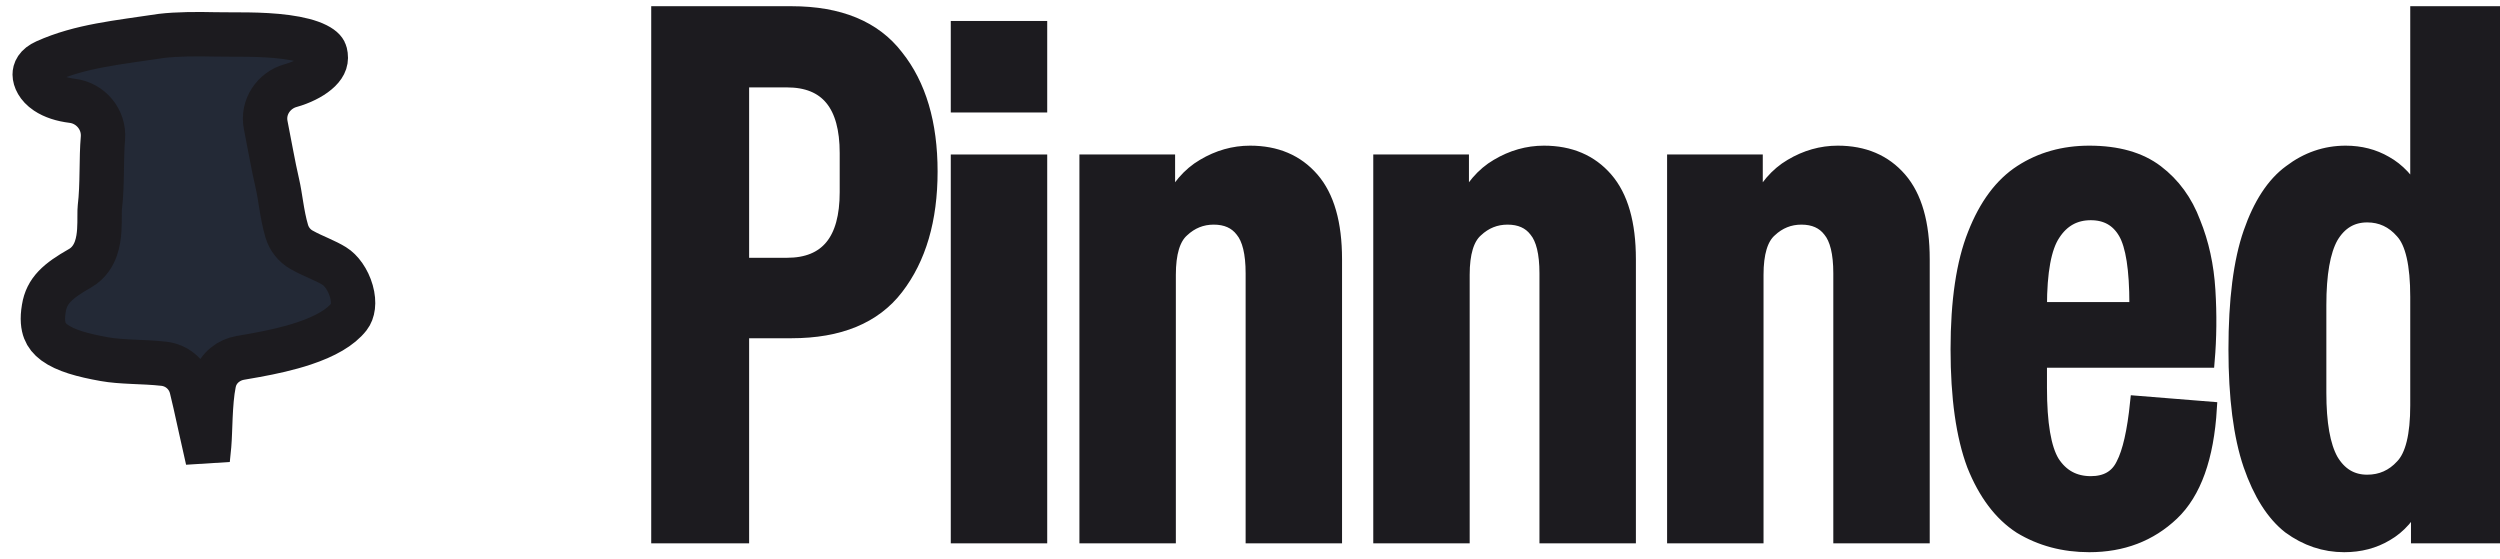
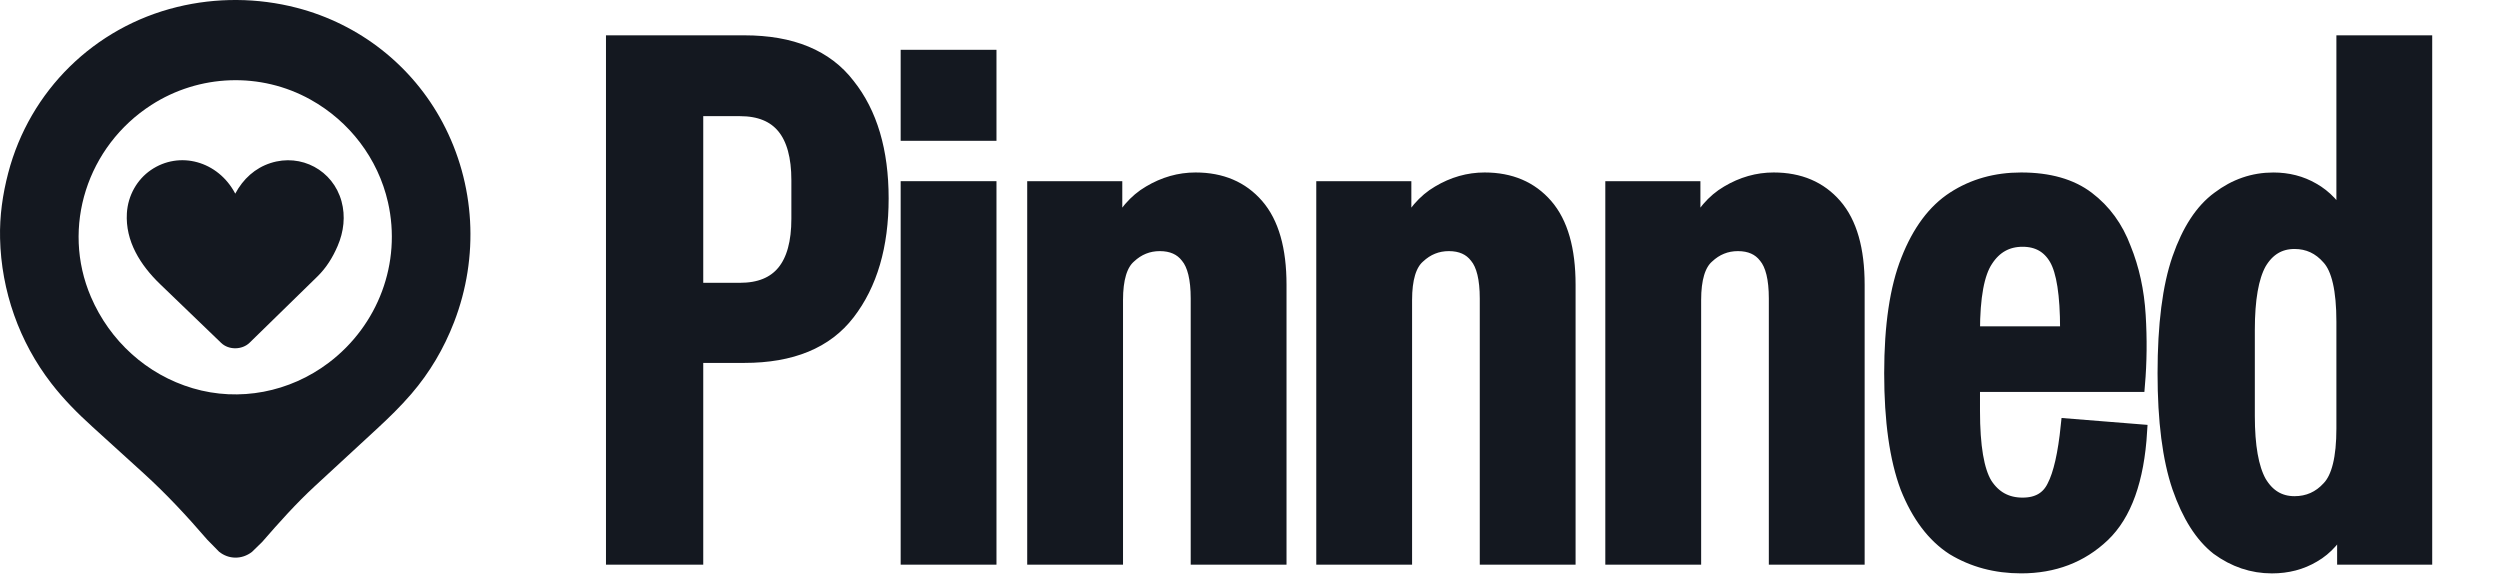
- <svg xmlns="http://www.w3.org/2000/svg" width="112.642" height="25.16" viewBox="0 0 112.642 25.16" fill="none">
-   <g transform="translate(8.821 12.58) rotate(-4) translate(-8 -12.0533)">
-     <path d="M7.229 1.009C7.922 0.976 8.814 1.033 9.631 1.11C10.452 1.188 11.684 1.217 12.841 1.456C13.409 1.574 13.863 1.726 14.169 1.908C14.465 2.084 14.517 2.219 14.529 2.293C14.582 2.601 14.489 2.826 14.219 3.058C13.948 3.289 13.533 3.483 13.062 3.606L12.856 3.653C12.116 3.809 11.518 4.512 11.629 5.359C11.736 6.177 11.831 7.153 11.972 8.037C12.017 8.322 12.04 8.627 12.075 9.007C12.108 9.365 12.15 9.779 12.241 10.184C12.322 10.541 12.537 10.861 12.852 11.068C13.114 11.242 13.407 11.394 13.635 11.517C13.881 11.65 14.087 11.766 14.271 11.899C14.557 12.103 14.845 12.548 14.956 13.082C15.067 13.617 14.958 14.012 14.771 14.22C14.36 14.679 13.635 15.03 12.662 15.28C11.948 15.464 11.184 15.575 10.458 15.656L9.747 15.73C9.252 15.78 8.737 16.091 8.528 16.651L8.491 16.766C8.362 17.227 8.286 17.792 8.229 18.277C8.169 18.804 8.131 19.231 8.079 19.563C8.045 19.777 8.006 19.992 7.969 20.206C7.827 19.307 7.692 18.349 7.581 17.631L7.465 16.921L7.44 16.811C7.298 16.269 6.856 15.857 6.301 15.754C5.827 15.666 5.317 15.614 4.879 15.563C4.419 15.509 4.011 15.453 3.642 15.36C2.672 15.117 1.912 14.848 1.452 14.459C1.245 14.283 1.12 14.099 1.056 13.89C0.99 13.676 0.964 13.359 1.08 12.885L1.082 12.876C1.264 12.1 1.789 11.697 2.833 11.197C3.264 10.991 3.491 10.63 3.609 10.355C3.728 10.079 3.784 9.789 3.815 9.56C3.848 9.325 3.863 9.085 3.876 8.907C3.891 8.702 3.9 8.597 3.911 8.539C4.013 8.014 4.066 7.443 4.111 6.92C4.158 6.377 4.198 5.883 4.269 5.431C4.401 4.585 3.824 3.806 3.013 3.648C2.548 3.557 2.161 3.402 1.866 3.174C1.498 2.889 1.391 2.556 1.404 2.347C1.415 2.189 1.498 1.957 1.929 1.799C3.559 1.2 5.253 1.17 7.229 1.009Z" fill="#232936" stroke="#1C1B1F" stroke-width="2" />
+ <svg xmlns="http://www.w3.org/2000/svg" width="120" height="28" viewBox="0 0 120 28" fill="none">
+   <g>
+     <path d="M12.094 26.492C11.61 26.864 10.976 26.855 10.514 26.481L9.945 25.901C8.98 24.78 7.99 23.714 6.892 22.716L4.427 20.477C3.714 19.83 3.058 19.17 2.465 18.403C0.923 16.409 0.061 13.965 0.003 11.441C-0.022 10.362 0.127 9.327 0.394 8.305C1.427 4.351 4.529 1.306 8.501 0.336C10.38 -0.124 12.366 -0.113 14.25 0.376C17.256 1.157 19.785 3.142 21.242 5.875C22.819 8.835 23.004 12.333 21.796 15.462C21.306 16.729 20.631 17.877 19.745 18.907C19.218 19.519 18.669 20.051 18.075 20.6L15.117 23.33C14.204 24.174 13.398 25.078 12.586 26.012L12.094 26.492ZM15.773 17.416C18.154 15.616 19.282 12.619 18.623 9.71C18.147 7.613 16.78 5.823 14.9 4.778C12.507 3.447 9.562 3.557 7.262 5.04C4.197 7.015 2.924 10.896 4.365 14.252C5.272 16.364 7.044 17.982 9.252 18.636C11.49 19.299 13.906 18.826 15.773 17.416Z" fill="#141820" />
+     <path d="M15.231 13.276L11.98 16.451C11.627 16.797 10.982 16.813 10.616 16.46L7.687 13.64C6.737 12.725 6.01 11.576 6.09 10.233C6.141 9.372 6.589 8.612 7.237 8.166C8.607 7.222 10.47 7.727 11.292 9.295C11.671 8.587 12.244 8.066 12.988 7.826C14.454 7.353 15.985 8.172 16.393 9.663C16.588 10.374 16.503 11.12 16.205 11.81C15.973 12.347 15.672 12.846 15.231 13.276Z" fill="#141820" />
  </g>
-   <g transform="translate(29.342 0.28)">
-     <path d="M0.3 23.901V0.3H6.318C8.48 0.3 10.062 0.954 11.065 2.261C12.09 3.547 12.603 5.275 12.603 7.447C12.603 9.619 12.09 11.369 11.065 12.699C10.062 14.006 8.48 14.66 6.318 14.66H4.111V23.901H0.3ZM6.117 3.358H4.111V11.635H6.117C7.9 11.635 8.792 10.549 8.792 8.378V6.616C8.792 4.444 7.9 3.358 6.117 3.358Z" fill="#1C1B1F" />
-     <path d="M13.797 4.488V0.965H17.542V4.488H13.797ZM13.797 23.901V6.981H17.542V23.901H13.797Z" fill="#1C1B1F" />
-     <path d="M19.593 23.901V6.981H23.304V9.009C23.705 8.167 24.229 7.558 24.875 7.181C25.544 6.782 26.246 6.583 26.982 6.583C28.163 6.583 29.099 6.981 29.79 7.779C30.481 8.577 30.826 9.785 30.826 11.402V23.901H27.082V12.034C27.082 11.126 26.926 10.483 26.614 10.106C26.324 9.729 25.901 9.541 25.343 9.541C24.809 9.541 24.34 9.729 23.939 10.106C23.538 10.461 23.338 11.126 23.338 12.101V23.901H19.593Z" fill="#1C1B1F" />
-     <path d="M32.833 23.901V6.981H36.544V9.009C36.945 8.167 37.469 7.558 38.115 7.181C38.784 6.782 39.486 6.583 40.221 6.583C41.402 6.583 42.339 6.981 43.029 7.779C43.72 8.577 44.066 9.785 44.066 11.402V23.901H40.321V12.034C40.321 11.126 40.165 10.483 39.853 10.106C39.564 9.729 39.14 9.541 38.583 9.541C38.048 9.541 37.58 9.729 37.179 10.106C36.778 10.461 36.577 11.126 36.577 12.101V23.901H32.833Z" fill="#1C1B1F" />
-     <path d="M46.072 23.901V6.981H49.783V9.009C50.184 8.167 50.708 7.558 51.354 7.181C52.023 6.782 52.725 6.583 53.461 6.583C54.642 6.583 55.578 6.981 56.269 7.779C56.96 8.577 57.305 9.785 57.305 11.402V23.901H53.561V12.034C53.561 11.126 53.405 10.483 53.093 10.106C52.803 9.729 52.38 9.541 51.822 9.541C51.288 9.541 50.819 9.729 50.418 10.106C50.017 10.461 49.817 11.126 49.817 12.101V23.901H46.072Z" fill="#1C1B1F" />
-     <path d="M64.794 24.3C63.636 24.3 62.599 24.023 61.685 23.469C60.794 22.893 60.092 21.962 59.579 20.677C59.089 19.369 58.844 17.63 58.844 15.458C58.844 13.286 59.1 11.558 59.613 10.272C60.125 8.965 60.827 8.023 61.719 7.447C62.61 6.871 63.636 6.583 64.794 6.583C66.065 6.583 67.079 6.871 67.837 7.447C68.595 8.023 69.152 8.788 69.508 9.74C69.887 10.671 70.11 11.691 70.177 12.799C70.244 13.884 70.233 14.948 70.144 15.99H62.588V17.186C62.588 18.804 62.777 19.923 63.156 20.544C63.557 21.164 64.126 21.474 64.861 21.474C65.552 21.474 66.031 21.198 66.299 20.643C66.589 20.09 66.8 19.159 66.934 17.851L70.244 18.117C70.11 20.333 69.542 21.918 68.539 22.871C67.536 23.823 66.288 24.3 64.794 24.3ZM62.588 13.53V13.63H66.901V13.43C66.901 11.857 66.734 10.782 66.399 10.206C66.065 9.63 65.552 9.342 64.861 9.342C64.148 9.342 63.591 9.652 63.19 10.272C62.789 10.871 62.588 11.957 62.588 13.53Z" fill="#1C1B1F" />
-     <path d="M76.279 24.3C75.388 24.3 74.563 24.023 73.805 23.469C73.07 22.893 72.479 21.962 72.034 20.677C71.588 19.369 71.365 17.63 71.365 15.458C71.365 13.242 71.588 11.491 72.034 10.206C72.479 8.921 73.081 8.001 73.839 7.447C74.597 6.871 75.432 6.583 76.346 6.583C77.015 6.583 77.617 6.738 78.151 7.048C78.709 7.358 79.177 7.857 79.556 8.544V0.3H83.3V23.901H79.589V22.206C79.233 22.937 78.764 23.469 78.185 23.801C77.628 24.134 76.993 24.3 76.279 24.3ZM75.176 17.419C75.176 18.793 75.354 19.801 75.711 20.444C76.09 21.087 76.625 21.408 77.316 21.408C77.94 21.408 78.463 21.175 78.887 20.71C79.333 20.245 79.556 19.336 79.556 17.984V13.098C79.556 11.635 79.333 10.66 78.887 10.173C78.463 9.685 77.94 9.441 77.316 9.441C76.625 9.441 76.09 9.763 75.711 10.405C75.354 11.048 75.176 12.067 75.176 13.463V17.419Z" fill="#1C1B1F" />
-     <path d="M0.3 23.901V0.3H6.318C8.48 0.3 10.062 0.954 11.065 2.261C12.09 3.547 12.603 5.275 12.603 7.447C12.603 9.619 12.09 11.369 11.065 12.699C10.062 14.006 8.48 14.66 6.318 14.66H4.111V23.901H0.3ZM6.117 3.358H4.111V11.635H6.117C7.9 11.635 8.792 10.549 8.792 8.378V6.616C8.792 4.444 7.9 3.358 6.117 3.358Z" stroke="#1C1B1F" stroke-width="0.6" />
-     <path d="M13.797 4.488V0.965H17.542V4.488H13.797ZM13.797 23.901V6.981H17.542V23.901H13.797Z" stroke="#1C1B1F" stroke-width="0.6" />
-     <path d="M19.593 23.901V6.981H23.304V9.009C23.705 8.167 24.229 7.558 24.875 7.181C25.544 6.782 26.246 6.583 26.982 6.583C28.163 6.583 29.099 6.981 29.79 7.779C30.481 8.577 30.826 9.785 30.826 11.402V23.901H27.082V12.034C27.082 11.126 26.926 10.483 26.614 10.106C26.324 9.729 25.901 9.541 25.343 9.541C24.809 9.541 24.34 9.729 23.939 10.106C23.538 10.461 23.338 11.126 23.338 12.101V23.901H19.593Z" stroke="#1C1B1F" stroke-width="0.6" />
-     <path d="M32.833 23.901V6.981H36.544V9.009C36.945 8.167 37.469 7.558 38.115 7.181C38.784 6.782 39.486 6.583 40.221 6.583C41.402 6.583 42.339 6.981 43.029 7.779C43.72 8.577 44.066 9.785 44.066 11.402V23.901H40.321V12.034C40.321 11.126 40.165 10.483 39.853 10.106C39.564 9.729 39.14 9.541 38.583 9.541C38.048 9.541 37.58 9.729 37.179 10.106C36.778 10.461 36.577 11.126 36.577 12.101V23.901H32.833Z" stroke="#1C1B1F" stroke-width="0.6" />
-     <path d="M46.072 23.901V6.981H49.783V9.009C50.184 8.167 50.708 7.558 51.354 7.181C52.023 6.782 52.725 6.583 53.461 6.583C54.642 6.583 55.578 6.981 56.269 7.779C56.96 8.577 57.305 9.785 57.305 11.402V23.901H53.561V12.034C53.561 11.126 53.405 10.483 53.093 10.106C52.803 9.729 52.38 9.541 51.822 9.541C51.288 9.541 50.819 9.729 50.418 10.106C50.017 10.461 49.817 11.126 49.817 12.101V23.901H46.072Z" stroke="#1C1B1F" stroke-width="0.6" />
-     <path d="M64.794 24.3C63.636 24.3 62.599 24.023 61.685 23.469C60.794 22.893 60.092 21.962 59.579 20.677C59.089 19.369 58.844 17.63 58.844 15.458C58.844 13.286 59.1 11.558 59.613 10.272C60.125 8.965 60.827 8.023 61.719 7.447C62.61 6.871 63.636 6.583 64.794 6.583C66.065 6.583 67.079 6.871 67.837 7.447C68.595 8.023 69.152 8.788 69.508 9.74C69.887 10.671 70.11 11.691 70.177 12.799C70.244 13.884 70.233 14.948 70.144 15.99H62.588V17.186C62.588 18.804 62.777 19.923 63.156 20.544C63.557 21.164 64.126 21.474 64.861 21.474C65.552 21.474 66.031 21.198 66.299 20.643C66.589 20.09 66.8 19.159 66.934 17.851L70.244 18.117C70.11 20.333 69.542 21.918 68.539 22.871C67.536 23.823 66.288 24.3 64.794 24.3ZM62.588 13.53V13.63H66.901V13.43C66.901 11.857 66.734 10.782 66.399 10.206C66.065 9.63 65.552 9.342 64.861 9.342C64.148 9.342 63.591 9.652 63.19 10.272C62.789 10.871 62.588 11.957 62.588 13.53Z" stroke="#1C1B1F" stroke-width="0.6" />
-     <path d="M76.279 24.3C75.388 24.3 74.563 24.023 73.805 23.469C73.07 22.893 72.479 21.962 72.034 20.677C71.588 19.369 71.365 17.63 71.365 15.458C71.365 13.242 71.588 11.491 72.034 10.206C72.479 8.921 73.081 8.001 73.839 7.447C74.597 6.871 75.432 6.583 76.346 6.583C77.015 6.583 77.617 6.738 78.151 7.048C78.709 7.358 79.177 7.857 79.556 8.544V0.3H83.3V23.901H79.589V22.206C79.233 22.937 78.764 23.469 78.185 23.801C77.628 24.134 76.993 24.3 76.279 24.3ZM75.176 17.419C75.176 18.793 75.354 19.801 75.711 20.444C76.09 21.087 76.625 21.408 77.316 21.408C77.94 21.408 78.463 21.175 78.887 20.71C79.333 20.245 79.556 19.336 79.556 17.984V13.098C79.556 11.635 79.333 10.66 78.887 10.173C78.463 9.685 77.94 9.441 77.316 9.441C76.625 9.441 76.09 9.763 75.711 10.405C75.354 11.048 75.176 12.067 75.176 13.463V17.419Z" stroke="#1C1B1F" stroke-width="0.6" />
+   <g transform="translate(29.0864 1.6952)">
+     <path d="M11.619 2.393C10.568 1.023 8.91 0.338 6.644 0.338H0.338V25.072H4.332V15.387H6.644C8.91 15.387 10.568 14.702 11.619 13.332C12.694 11.938 13.231 10.104 13.231 7.828C13.231 5.552 12.694 3.74 11.619 2.393ZM9.237 8.803C9.237 11.079 8.303 12.217 6.434 12.217H4.332V3.543H6.434C8.303 3.543 9.237 4.681 9.237 6.957V8.803Z" fill="#141820" stroke="#141820" stroke-width="0.675" />
+     <path d="M14.483 4.726V1.033H18.407V4.726H14.483ZM14.483 25.071V7.339H18.407V25.071H14.483Z" fill="#141820" stroke="#141820" stroke-width="0.675" />
+     <path d="M20.557 25.071V7.339H24.446V9.464C24.866 8.581 25.415 7.943 26.093 7.548C26.794 7.13 27.529 6.921 28.3 6.921C29.538 6.921 30.519 7.339 31.243 8.175C31.967 9.011 32.329 10.277 32.329 11.972V25.071H28.405V12.634C28.405 11.682 28.242 11.008 27.915 10.614C27.611 10.219 27.167 10.021 26.583 10.021C26.023 10.021 25.532 10.219 25.112 10.614C24.691 10.985 24.481 11.682 24.481 12.704V25.071L20.557 25.071Z" fill="#141820" stroke="#141820" stroke-width="0.675" />
+     <path d="M34.432 25.071V7.339H38.321V9.464C38.741 8.581 39.29 7.943 39.968 7.548C40.668 7.13 41.404 6.921 42.175 6.921C43.413 6.921 44.394 7.339 45.118 8.175C45.842 9.011 46.204 10.277 46.204 11.972V25.071H42.28V12.634C42.28 11.682 42.117 11.008 41.79 10.614C41.486 10.219 41.042 10.021 40.458 10.021C39.898 10.021 39.407 10.219 38.987 10.614C38.566 10.985 38.356 11.682 38.356 12.704V25.071L34.432 25.071Z" fill="#141820" stroke="#141820" stroke-width="0.675" />
+     <path d="M48.306 25.071V7.339H52.196V9.464C52.616 8.581 53.165 7.943 53.842 7.548C54.543 7.13 55.279 6.921 56.05 6.921C57.288 6.921 58.269 7.339 58.993 8.175C59.717 9.011 60.079 10.277 60.079 11.972V25.071H56.155V12.634C56.155 11.682 55.991 11.008 55.664 10.614C55.361 10.219 54.917 10.021 54.333 10.021C53.772 10.021 53.282 10.219 52.861 10.614C52.441 10.985 52.231 11.682 52.231 12.704V25.071L48.306 25.071Z" fill="#141820" stroke="#141820" stroke-width="0.675" />
+     <path d="M67.928 25.489C66.713 25.489 65.627 25.198 64.67 24.618C63.735 24.014 63 23.039 62.462 21.692C61.949 20.321 61.692 18.498 61.692 16.222C61.692 13.946 61.96 12.135 62.497 10.788C63.035 9.418 63.77 8.43 64.705 7.827C65.639 7.223 66.713 6.921 67.928 6.921C69.259 6.921 70.322 7.223 71.116 7.827C71.911 8.43 72.495 9.232 72.868 10.23C73.265 11.206 73.499 12.274 73.569 13.435C73.639 14.573 73.627 15.688 73.534 16.78H65.616V18.034C65.616 19.729 65.814 20.902 66.211 21.552C66.632 22.203 67.227 22.528 67.998 22.528C68.722 22.528 69.224 22.237 69.505 21.657C69.808 21.076 70.03 20.101 70.17 18.731L73.639 19.009C73.499 21.332 72.903 22.992 71.852 23.991C70.801 24.99 69.493 25.489 67.928 25.489ZM65.616 14.202V14.306H70.135V14.097C70.135 12.448 69.96 11.322 69.61 10.718C69.259 10.114 68.722 9.812 67.998 9.812C67.251 9.812 66.667 10.137 66.246 10.788C65.826 11.415 65.616 12.553 65.616 14.202Z" fill="#141820" stroke="#141820" stroke-width="0.675" />
+     <path d="M79.964 25.49C79.03 25.49 78.166 25.199 77.371 24.619C76.601 24.015 75.982 23.04 75.514 21.692C75.047 20.322 74.814 18.499 74.814 16.223C74.814 13.901 75.047 12.066 75.514 10.719C75.982 9.372 76.612 8.408 77.406 7.827C78.201 7.224 79.076 6.922 80.034 6.922C80.735 6.922 81.365 7.084 81.926 7.409C82.51 7.735 83.001 8.257 83.398 8.977V0.338H87.322V25.072H83.433V23.295C83.059 24.061 82.568 24.619 81.961 24.967C81.377 25.316 80.712 25.49 79.964 25.49ZM78.808 18.279C78.808 19.718 78.995 20.775 79.368 21.449C79.766 22.122 80.326 22.459 81.05 22.459C81.704 22.459 82.253 22.215 82.697 21.727C83.164 21.24 83.398 20.287 83.398 18.871V13.75C83.398 12.217 83.164 11.195 82.697 10.684C82.253 10.173 81.704 9.918 81.05 9.918C80.326 9.918 79.766 10.254 79.368 10.928C78.995 11.601 78.808 12.67 78.808 14.133V18.279Z" fill="#141820" stroke="#141820" stroke-width="0.675" />
  </g>
</svg>
